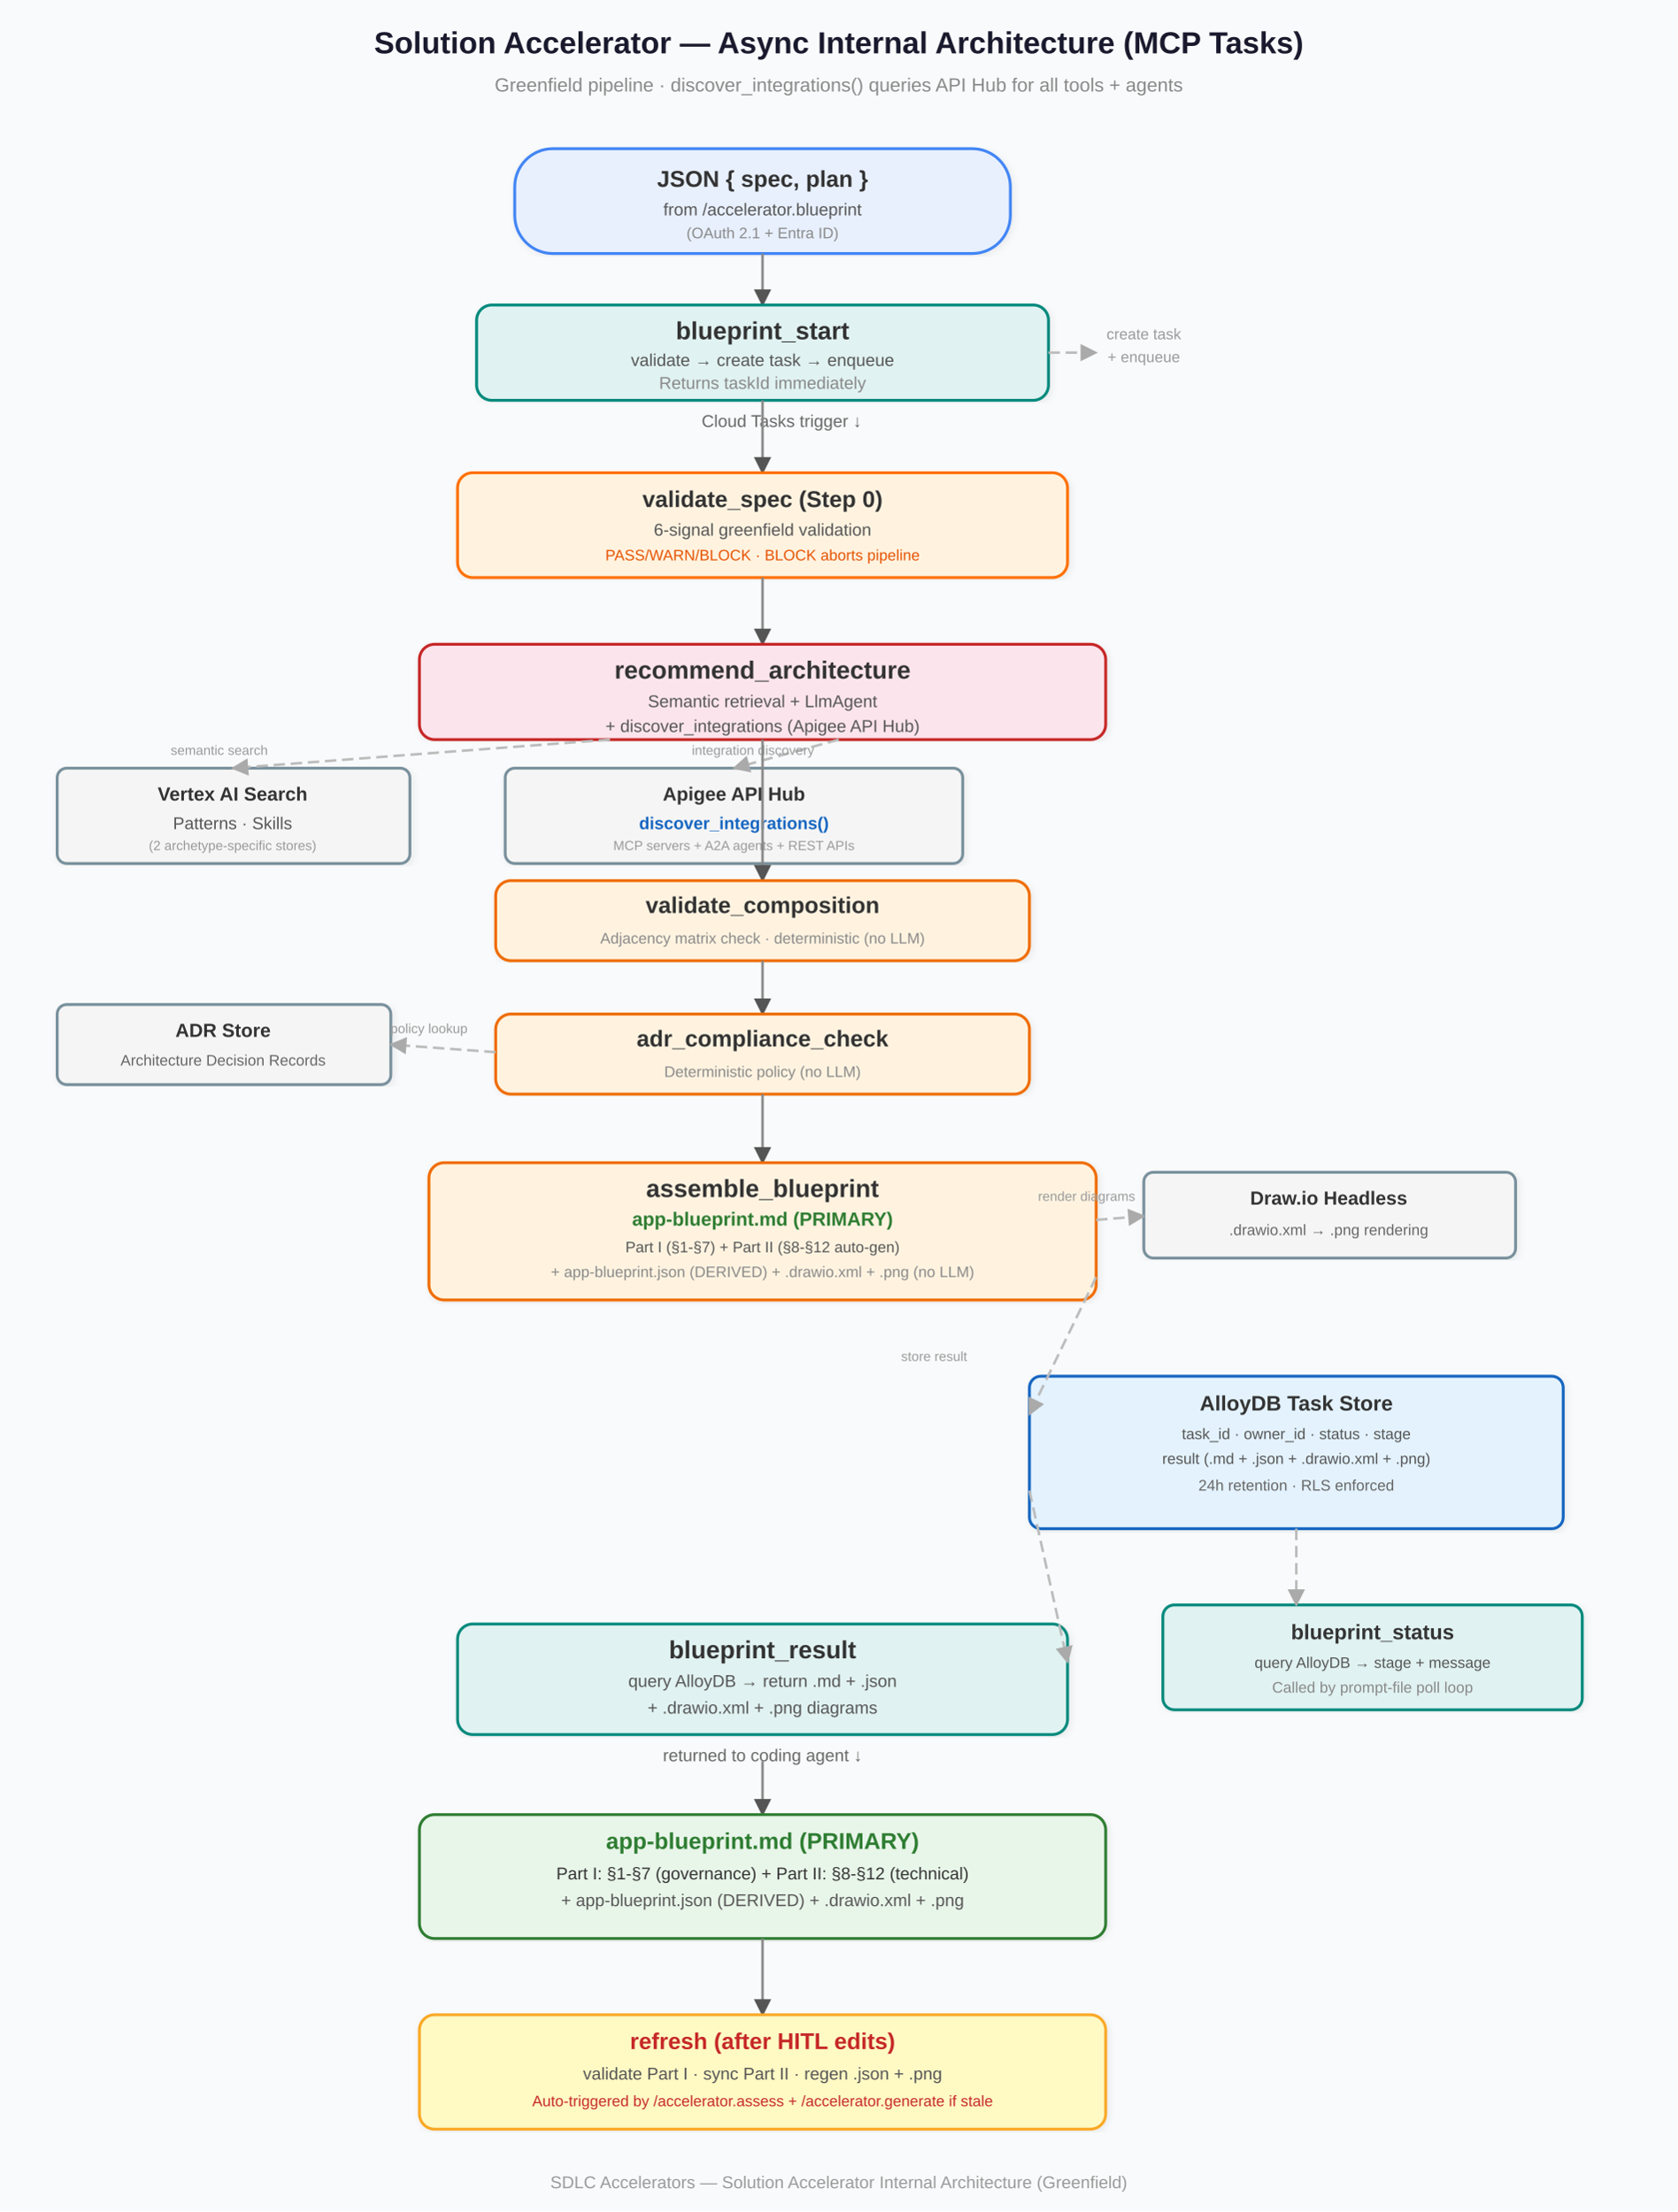
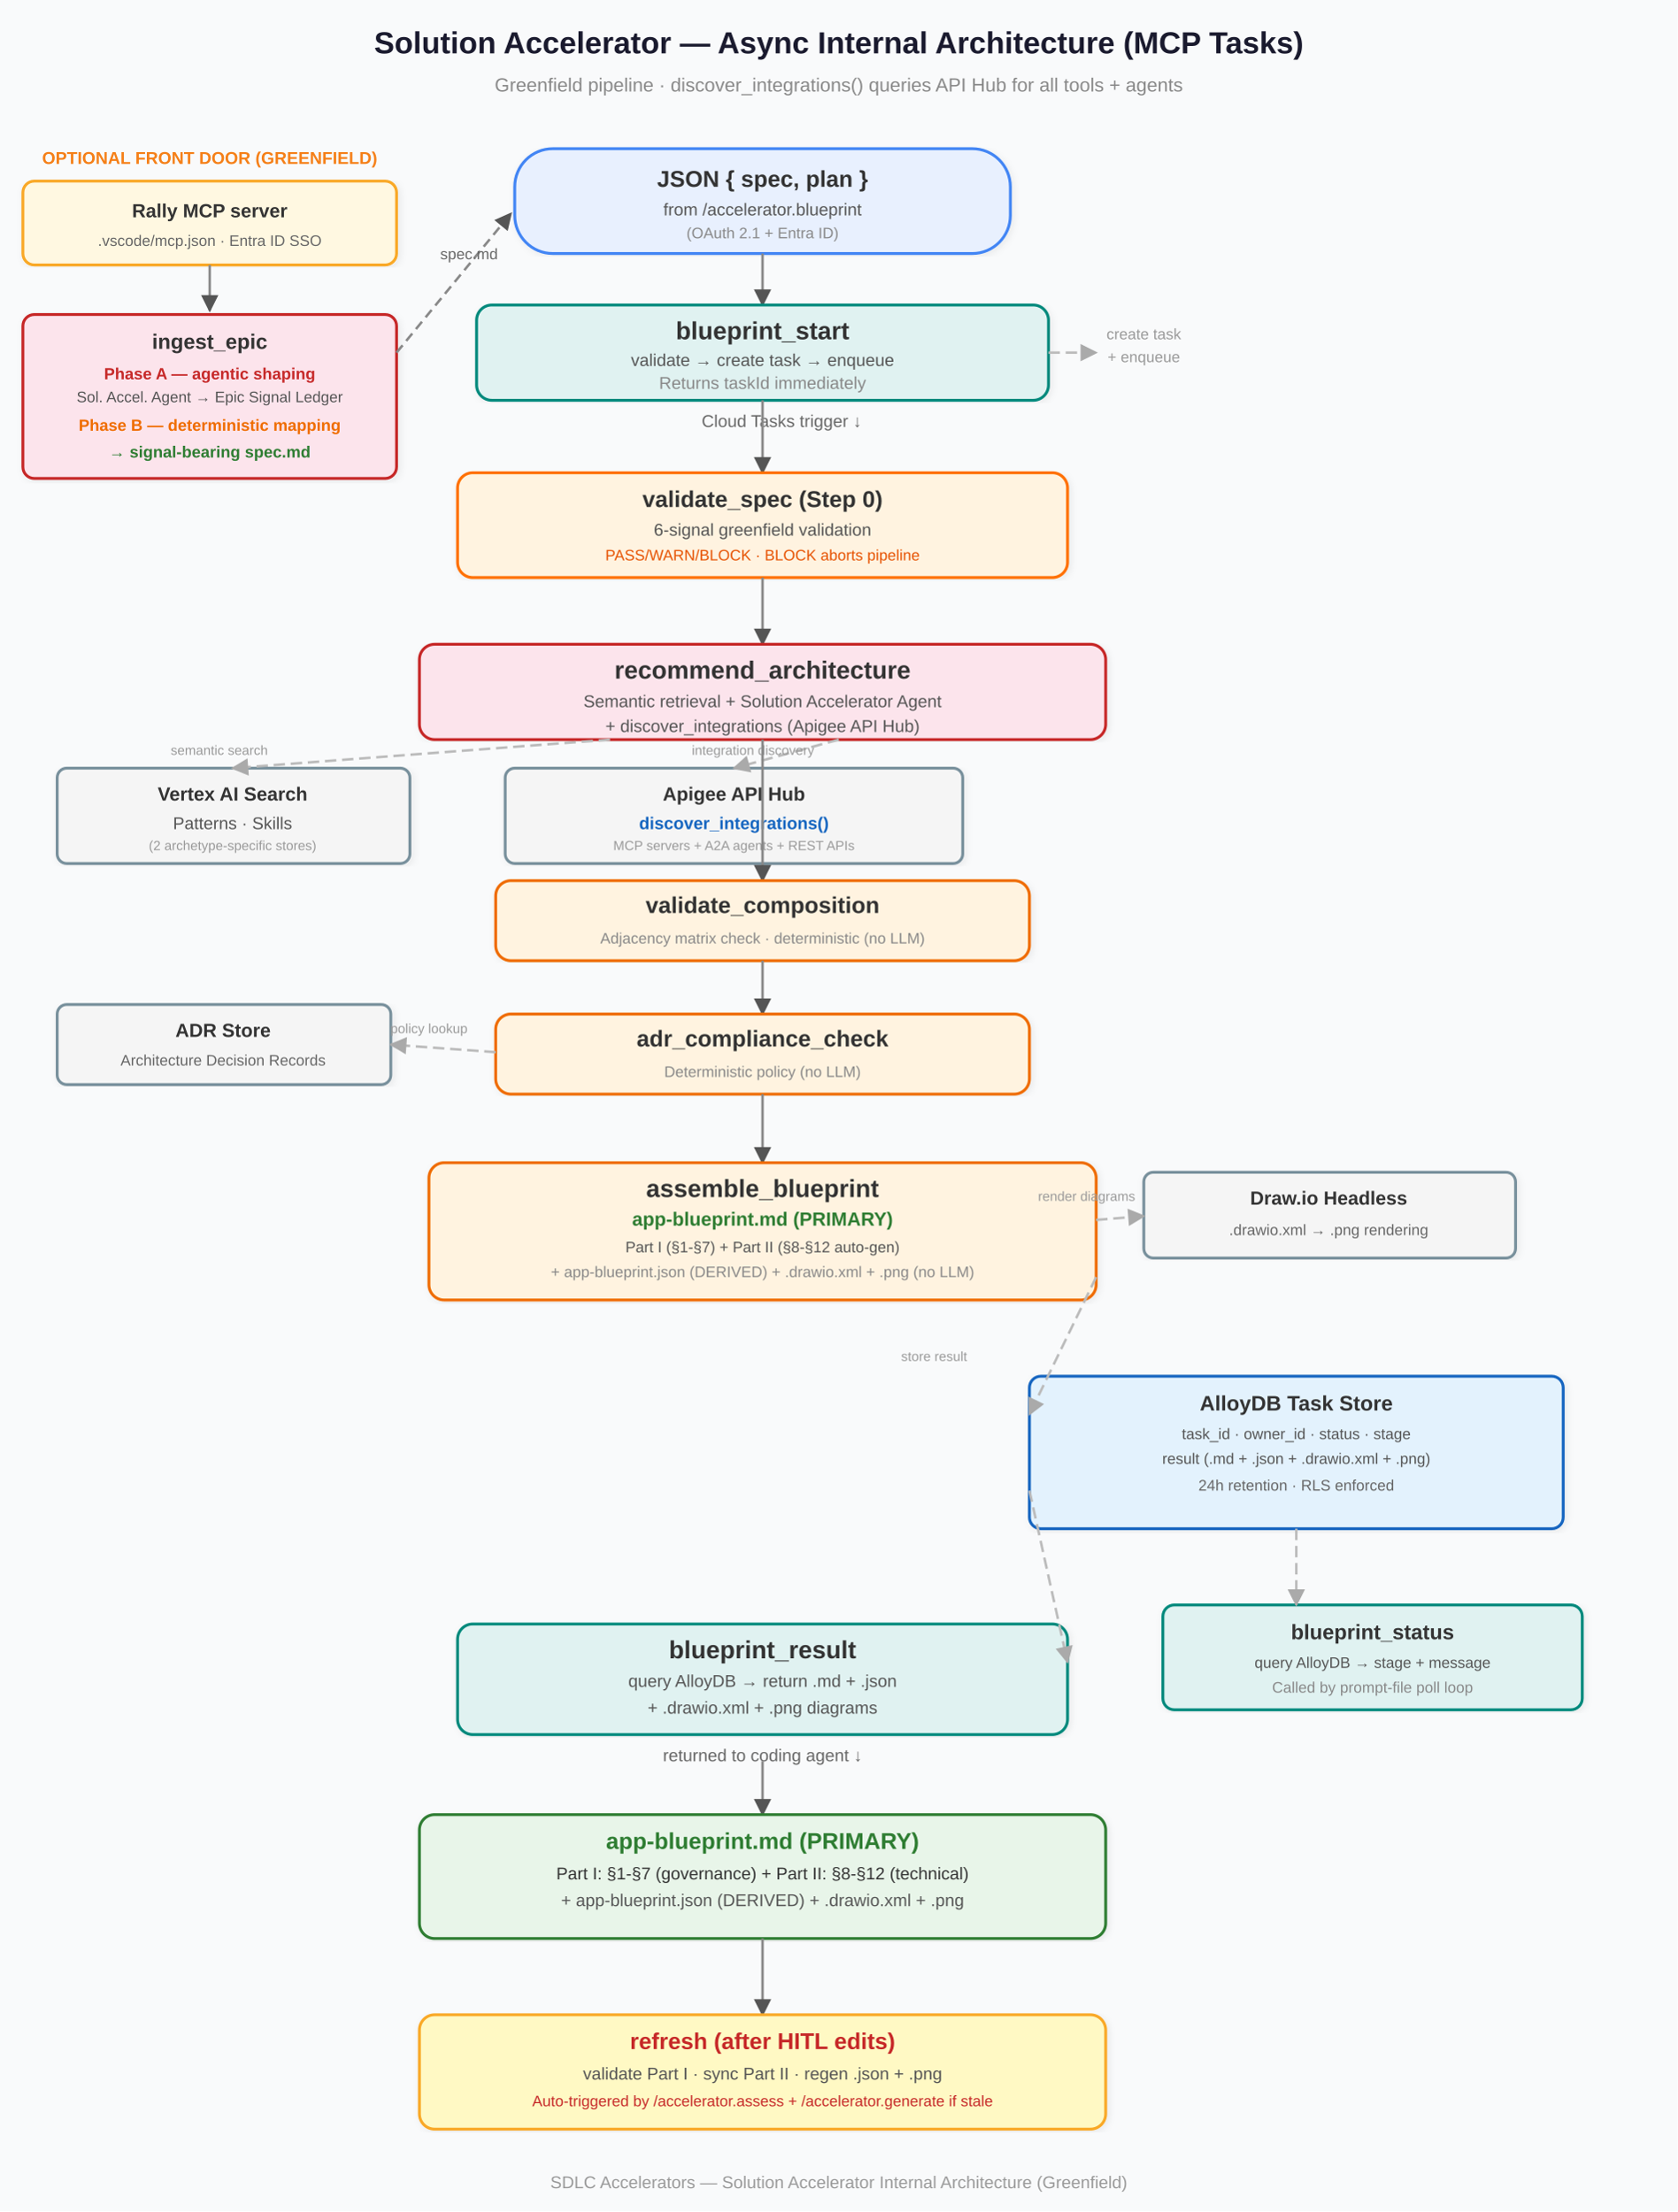
<svg xmlns="http://www.w3.org/2000/svg" viewBox="0 0 880 1160" width="880" height="1160" font-family="'Segoe UI', 'Helvetica Neue', Arial, sans-serif">
  <defs>
    <marker id="arrow" viewBox="0 0 10 10" refX="9" refY="5" markerWidth="7" markerHeight="7" orient="auto-start-reverse">
      <path d="M 0 0 L 10 5 L 0 10 z" fill="#555" />
    </marker>
    <marker id="arrow-d" viewBox="0 0 10 10" refX="9" refY="5" markerWidth="7" markerHeight="7" orient="auto-start-reverse">
      <path d="M 0 0 L 10 5 L 0 10 z" fill="#aaa" />
    </marker>
    <filter id="sh" x="-3%" y="-3%" width="106%" height="106%">
      <feDropShadow dx="1" dy="1" stdDeviation="2" flood-color="#00000012" />
    </filter>
  </defs>
  <rect x="0" y="0" width="880" height="1160" fill="#F9FAFB" />
  <text x="440" y="28" font-size="16" font-weight="bold" fill="#1a1a2e" text-anchor="middle">Solution Accelerator — Async Internal Architecture (MCP Tasks)</text>
  <text x="440" y="48" font-size="10" font-weight="normal" fill="#888" text-anchor="middle">Greenfield pipeline · discover_integrations() queries API Hub for all tools + agents</text>
+   <text x="110" y="86" font-size="9" font-weight="bold" fill="#F57F17" text-anchor="middle">OPTIONAL FRONT DOOR (GREENFIELD)</text>
+   <rect x="12" y="95" width="196" height="44" rx="6" fill="#FFF8E1" stroke="#F9A825" stroke-width="1.5" filter="url(#sh)" />
+   <text x="110" y="114" font-size="10" font-weight="bold" fill="#333" text-anchor="middle">Rally MCP server</text>
+   <text x="110" y="129" font-size="8" fill="#666" text-anchor="middle">.vscode/mcp.json · Entra ID SSO</text>
+   <line x1="110" y1="139" x2="110" y2="163" stroke="#888" stroke-width="1.3" marker-end="url(#arrow)" />
+   <rect x="12" y="165" width="196" height="86" rx="6" fill="#FCE4EC" stroke="#C62828" stroke-width="1.5" filter="url(#sh)" />
+   <text x="110" y="183" font-size="11" font-weight="bold" fill="#333" text-anchor="middle">ingest_epic</text>
+   <text x="110" y="199" font-size="8.5" font-weight="bold" fill="#C62828" text-anchor="middle">Phase A — agentic shaping</text>
+   <text x="110" y="211" font-size="8" fill="#555" text-anchor="middle">Sol. Accel. Agent → Epic Signal Ledger</text>
+   <text x="110" y="226" font-size="8.5" font-weight="bold" fill="#EF6C00" text-anchor="middle">Phase B — deterministic mapping</text>
+   <text x="110" y="240" font-size="8.5" font-weight="bold" fill="#2E7D32" text-anchor="middle">→ signal-bearing spec.md</text>
+   <path d="M 208,185 L 268,112" stroke="#888" stroke-width="1.3" fill="none" marker-end="url(#arrow)" stroke-dasharray="5,3" />
+   <text x="246" y="136" font-size="8" fill="#666" text-anchor="middle">spec.md</text>
  <rect x="270" y="78" width="260" height="55" rx="20" fill="#E8F0FE" stroke="#4285F4" stroke-width="1.5" filter="url(#sh)" />
  <text x="400" y="98" font-size="12" font-weight="bold" fill="#333" text-anchor="middle">JSON { spec, plan }</text>
  <text x="400" y="113" font-size="9" font-weight="normal" fill="#555" text-anchor="middle">from /accelerator.blueprint</text>
  <text x="400" y="125" font-size="8" font-weight="normal" fill="#888" text-anchor="middle">(OAuth 2.1 + Entra ID)</text>
  <line x1="400" y1="133" x2="400" y2="160" stroke="#888" stroke-width="1.3" marker-end="url(#arrow)" />
  <rect x="250" y="160" width="300" height="50" rx="8" fill="#E0F2F1" stroke="#00897B" stroke-width="1.5" filter="url(#sh)" />
  <text x="400" y="178" font-size="13" font-weight="bold" fill="#333" text-anchor="middle">blueprint_start</text>
  <text x="400" y="192" font-size="9" font-weight="normal" fill="#555" text-anchor="middle">validate → create task → enqueue</text>
  <text x="400" y="204" font-size="9" font-weight="normal" fill="#888" text-anchor="middle">Returns taskId immediately</text>
  <text x="600" y="178" font-size="8" font-weight="normal" fill="#999" text-anchor="middle">create task</text>
  <text x="600" y="190" font-size="8" font-weight="normal" fill="#999" text-anchor="middle">+ enqueue</text>
  <path d="M 550,185 L 575,185" stroke="#bbb" stroke-width="1.3" fill="none" marker-end="url(#arrow-d)" stroke-dasharray="6,3" />
  <text x="410" y="224" font-size="9" font-weight="normal" fill="#666" text-anchor="middle">Cloud Tasks trigger ↓</text>
  <line x1="400" y1="210" x2="400" y2="248" stroke="#888" stroke-width="1.3" marker-end="url(#arrow)" />
  <rect x="240" y="248" width="320" height="55" rx="8" fill="#FFF3E0" stroke="#FF6F00" stroke-width="1.5" filter="url(#sh)" />
  <text x="400" y="266" font-size="12" font-weight="bold" fill="#333" text-anchor="middle">validate_spec (Step 0)</text>
  <text x="400" y="281" font-size="9" font-weight="normal" fill="#555" text-anchor="middle">6-signal greenfield validation</text>
  <text x="400" y="294" font-size="8" font-weight="normal" fill="#E65100" text-anchor="middle">PASS/WARN/BLOCK · BLOCK aborts pipeline</text>
  <line x1="400" y1="303" x2="400" y2="338" stroke="#888" stroke-width="1.3" marker-end="url(#arrow)" />
  <rect x="220" y="338" width="360" height="50" rx="8" fill="#FCE4EC" stroke="#C62828" stroke-width="1.5" filter="url(#sh)" />
  <text x="400" y="356" font-size="13" font-weight="bold" fill="#333" text-anchor="middle">recommend_architecture</text>
-   <text x="400" y="371" font-size="9" font-weight="normal" fill="#555" text-anchor="middle">Semantic retrieval + LlmAgent</text>
+   <text x="400" y="371" font-size="9" font-weight="normal" fill="#555" text-anchor="middle">Semantic retrieval + Solution Accelerator Agent</text>
  <text x="400" y="384" font-size="9" font-weight="normal" fill="#555" text-anchor="middle">+ discover_integrations (Apigee API Hub)</text>
  <rect x="30" y="403" width="185" height="50" rx="5" fill="#F5F5F5" stroke="#78909C" stroke-width="1.5" filter="url(#sh)" />
  <text x="122" y="420" font-size="10" font-weight="bold" fill="#333" text-anchor="middle">Vertex AI Search</text>
  <text x="122" y="435" font-size="9" font-weight="normal" fill="#555" text-anchor="middle">Patterns · Skills</text>
  <text x="122" y="446" font-size="7" font-weight="normal" fill="#999" text-anchor="middle">(2 archetype-specific stores)</text>
  <rect x="265" y="403" width="240" height="50" rx="5" fill="#F5F5F5" stroke="#78909C" stroke-width="1.5" filter="url(#sh)" />
  <text x="385" y="420" font-size="10" font-weight="bold" fill="#333" text-anchor="middle">Apigee API Hub</text>
  <text x="385" y="435" font-size="9" font-weight="bold" fill="#1565C0" text-anchor="middle">discover_integrations()</text>
  <text x="385" y="446" font-size="7" font-weight="normal" fill="#999" text-anchor="middle">MCP servers + A2A agents + REST APIs</text>
  <path d="M 320,388 L 122,403" stroke="#bbb" stroke-width="1.3" fill="none" marker-end="url(#arrow-d)" stroke-dasharray="6,3" />
  <text x="115" y="396" font-size="7" font-weight="normal" fill="#999" text-anchor="middle">semantic search</text>
  <path d="M 440,388 L 385,403" stroke="#bbb" stroke-width="1.3" fill="none" marker-end="url(#arrow-d)" stroke-dasharray="6,3" />
  <text x="395" y="396" font-size="7" font-weight="normal" fill="#999" text-anchor="middle">integration discovery</text>
  <line x1="400" y1="388" x2="400" y2="462" stroke="#888" stroke-width="1.3" marker-end="url(#arrow)" />
  <rect x="260" y="462" width="280" height="42" rx="8" fill="#FFF3E0" stroke="#EF6C00" stroke-width="1.5" filter="url(#sh)" />
  <text x="400" y="479" font-size="12" font-weight="bold" fill="#333" text-anchor="middle">validate_composition</text>
  <text x="400" y="495" font-size="8" font-weight="normal" fill="#888" text-anchor="middle">Adjacency matrix check · deterministic (no LLM)</text>
  <line x1="400" y1="504" x2="400" y2="532" stroke="#888" stroke-width="1.3" marker-end="url(#arrow)" />
  <rect x="260" y="532" width="280" height="42" rx="8" fill="#FFF3E0" stroke="#EF6C00" stroke-width="1.5" filter="url(#sh)" />
  <text x="400" y="549" font-size="12" font-weight="bold" fill="#333" text-anchor="middle">adr_compliance_check</text>
  <text x="400" y="565" font-size="8" font-weight="normal" fill="#888" text-anchor="middle">Deterministic policy (no LLM)</text>
  <rect x="30" y="527" width="175" height="42" rx="5" fill="#F5F5F5" stroke="#78909C" stroke-width="1.5" filter="url(#sh)" />
  <text x="117" y="544" font-size="10" font-weight="bold" fill="#333" text-anchor="middle">ADR Store</text>
  <text x="117" y="559" font-size="8" font-weight="normal" fill="#666" text-anchor="middle">Architecture Decision Records</text>
  <path d="M 260,552 L 205,548" stroke="#bbb" stroke-width="1.3" fill="none" marker-end="url(#arrow-d)" stroke-dasharray="6,3" />
  <text x="225" y="542" font-size="7" font-weight="normal" fill="#999" text-anchor="middle">policy lookup</text>
  <line x1="400" y1="574" x2="400" y2="610" stroke="#888" stroke-width="1.3" marker-end="url(#arrow)" />
  <rect x="225" y="610" width="350" height="72" rx="8" fill="#FFF3E0" stroke="#EF6C00" stroke-width="1.5" filter="url(#sh)" />
  <text x="400" y="628" font-size="13" font-weight="bold" fill="#333" text-anchor="middle">assemble_blueprint</text>
  <text x="400" y="643" font-size="10" font-weight="bold" fill="#2E7D32" text-anchor="middle">app-blueprint.md (PRIMARY)</text>
  <text x="400" y="657" font-size="8" font-weight="normal" fill="#555" text-anchor="middle">Part I (§1-§7) + Part II (§8-§12 auto-gen)</text>
  <text x="400" y="670" font-size="8" font-weight="normal" fill="#888" text-anchor="middle">+ app-blueprint.json (DERIVED) + .drawio.xml + .png (no LLM)</text>
  <rect x="600" y="615" width="195" height="45" rx="5" fill="#F5F5F5" stroke="#78909C" stroke-width="1.5" filter="url(#sh)" />
  <text x="697" y="632" font-size="10" font-weight="bold" fill="#333" text-anchor="middle">Draw.io Headless</text>
  <text x="697" y="648" font-size="8" font-weight="normal" fill="#666" text-anchor="middle">.drawio.xml → .png rendering</text>
  <path d="M 575,640 L 600,638" stroke="#bbb" stroke-width="1.3" fill="none" marker-end="url(#arrow-d)" stroke-dasharray="6,3" />
  <text x="570" y="630" font-size="7" font-weight="normal" fill="#999" text-anchor="middle">render diagrams</text>
  <rect x="540" y="722" width="280" height="80" rx="6" fill="#E3F2FD" stroke="#1565C0" stroke-width="1.5" filter="url(#sh)" />
  <text x="680" y="740" font-size="11" font-weight="bold" fill="#333" text-anchor="middle">AlloyDB Task Store</text>
  <text x="680" y="755" font-size="8" font-weight="normal" fill="#555" text-anchor="middle">task_id · owner_id · status · stage</text>
  <text x="680" y="768" font-size="8" font-weight="normal" fill="#555" text-anchor="middle">result (.md + .json + .drawio.xml + .png)</text>
  <text x="680" y="782" font-size="8" font-weight="normal" fill="#666" text-anchor="middle">24h retention · RLS enforced</text>
  <path d="M 575,670 L 540,742" stroke="#bbb" stroke-width="1.3" fill="none" marker-end="url(#arrow-d)" stroke-dasharray="6,3" />
  <text x="490" y="714" font-size="7" font-weight="normal" fill="#999" text-anchor="middle">store result</text>
  <rect x="610" y="842" width="220" height="55" rx="6" fill="#E0F2F1" stroke="#00897B" stroke-width="1.5" filter="url(#sh)" />
  <text x="720" y="860" font-size="11" font-weight="bold" fill="#333" text-anchor="middle">blueprint_status</text>
  <text x="720" y="875" font-size="8" font-weight="normal" fill="#555" text-anchor="middle">query AlloyDB → stage + message</text>
  <text x="720" y="888" font-size="8" font-weight="normal" fill="#888" text-anchor="middle">Called by prompt-file poll loop</text>
  <path d="M 680,802 L 680,842" stroke="#bbb" stroke-width="1.3" fill="none" marker-end="url(#arrow-d)" stroke-dasharray="6,3" />
  <rect x="240" y="852" width="320" height="58" rx="8" fill="#E0F2F1" stroke="#00897B" stroke-width="1.5" filter="url(#sh)" />
  <text x="400" y="870" font-size="13" font-weight="bold" fill="#333" text-anchor="middle">blueprint_result</text>
  <text x="400" y="885" font-size="9" font-weight="normal" fill="#555" text-anchor="middle">query AlloyDB → return .md + .json</text>
  <text x="400" y="899" font-size="9" font-weight="normal" fill="#555" text-anchor="middle">+ .drawio.xml + .png diagrams</text>
  <path d="M 540,782 L 560,872" stroke="#bbb" stroke-width="1.3" fill="none" marker-end="url(#arrow-d)" stroke-dasharray="6,3" />
  <text x="400" y="924" font-size="9" font-weight="normal" fill="#666" text-anchor="middle">returned to coding agent ↓</text>
  <line x1="400" y1="924" x2="400" y2="952" stroke="#888" stroke-width="1.3" marker-end="url(#arrow)" />
  <rect x="220" y="952" width="360" height="65" rx="8" fill="#E8F5E9" stroke="#2E7D32" stroke-width="1.5" filter="url(#sh)" />
  <text x="400" y="970" font-size="12" font-weight="bold" fill="#2E7D32" text-anchor="middle">app-blueprint.md (PRIMARY)</text>
  <text x="400" y="986" font-size="9" font-weight="normal" fill="#333" text-anchor="middle">Part I: §1-§7 (governance) + Part II: §8-§12 (technical)</text>
  <text x="400" y="1000" font-size="9" font-weight="normal" fill="#555" text-anchor="middle">+ app-blueprint.json (DERIVED) + .drawio.xml + .png</text>
  <line x1="400" y1="1017" x2="400" y2="1057" stroke="#888" stroke-width="1.3" marker-end="url(#arrow)" />
  <rect x="220" y="1057" width="360" height="60" rx="8" fill="#FFF9C4" stroke="#F9A825" stroke-width="1.5" filter="url(#sh)" />
  <text x="400" y="1075" font-size="12" font-weight="bold" fill="#C62828" text-anchor="middle">refresh (after HITL edits)</text>
  <text x="400" y="1091" font-size="9" font-weight="normal" fill="#555" text-anchor="middle">validate Part I · sync Part II · regen .json + .png</text>
  <text x="400" y="1105" font-size="8" font-weight="normal" fill="#C62828" text-anchor="middle">Auto-triggered by /accelerator.assess + /accelerator.generate if stale</text>
  <text x="440" y="1148" font-size="9" font-weight="normal" fill="#999" text-anchor="middle">SDLC Accelerators — Solution Accelerator Internal Architecture (Greenfield)</text>
</svg>
